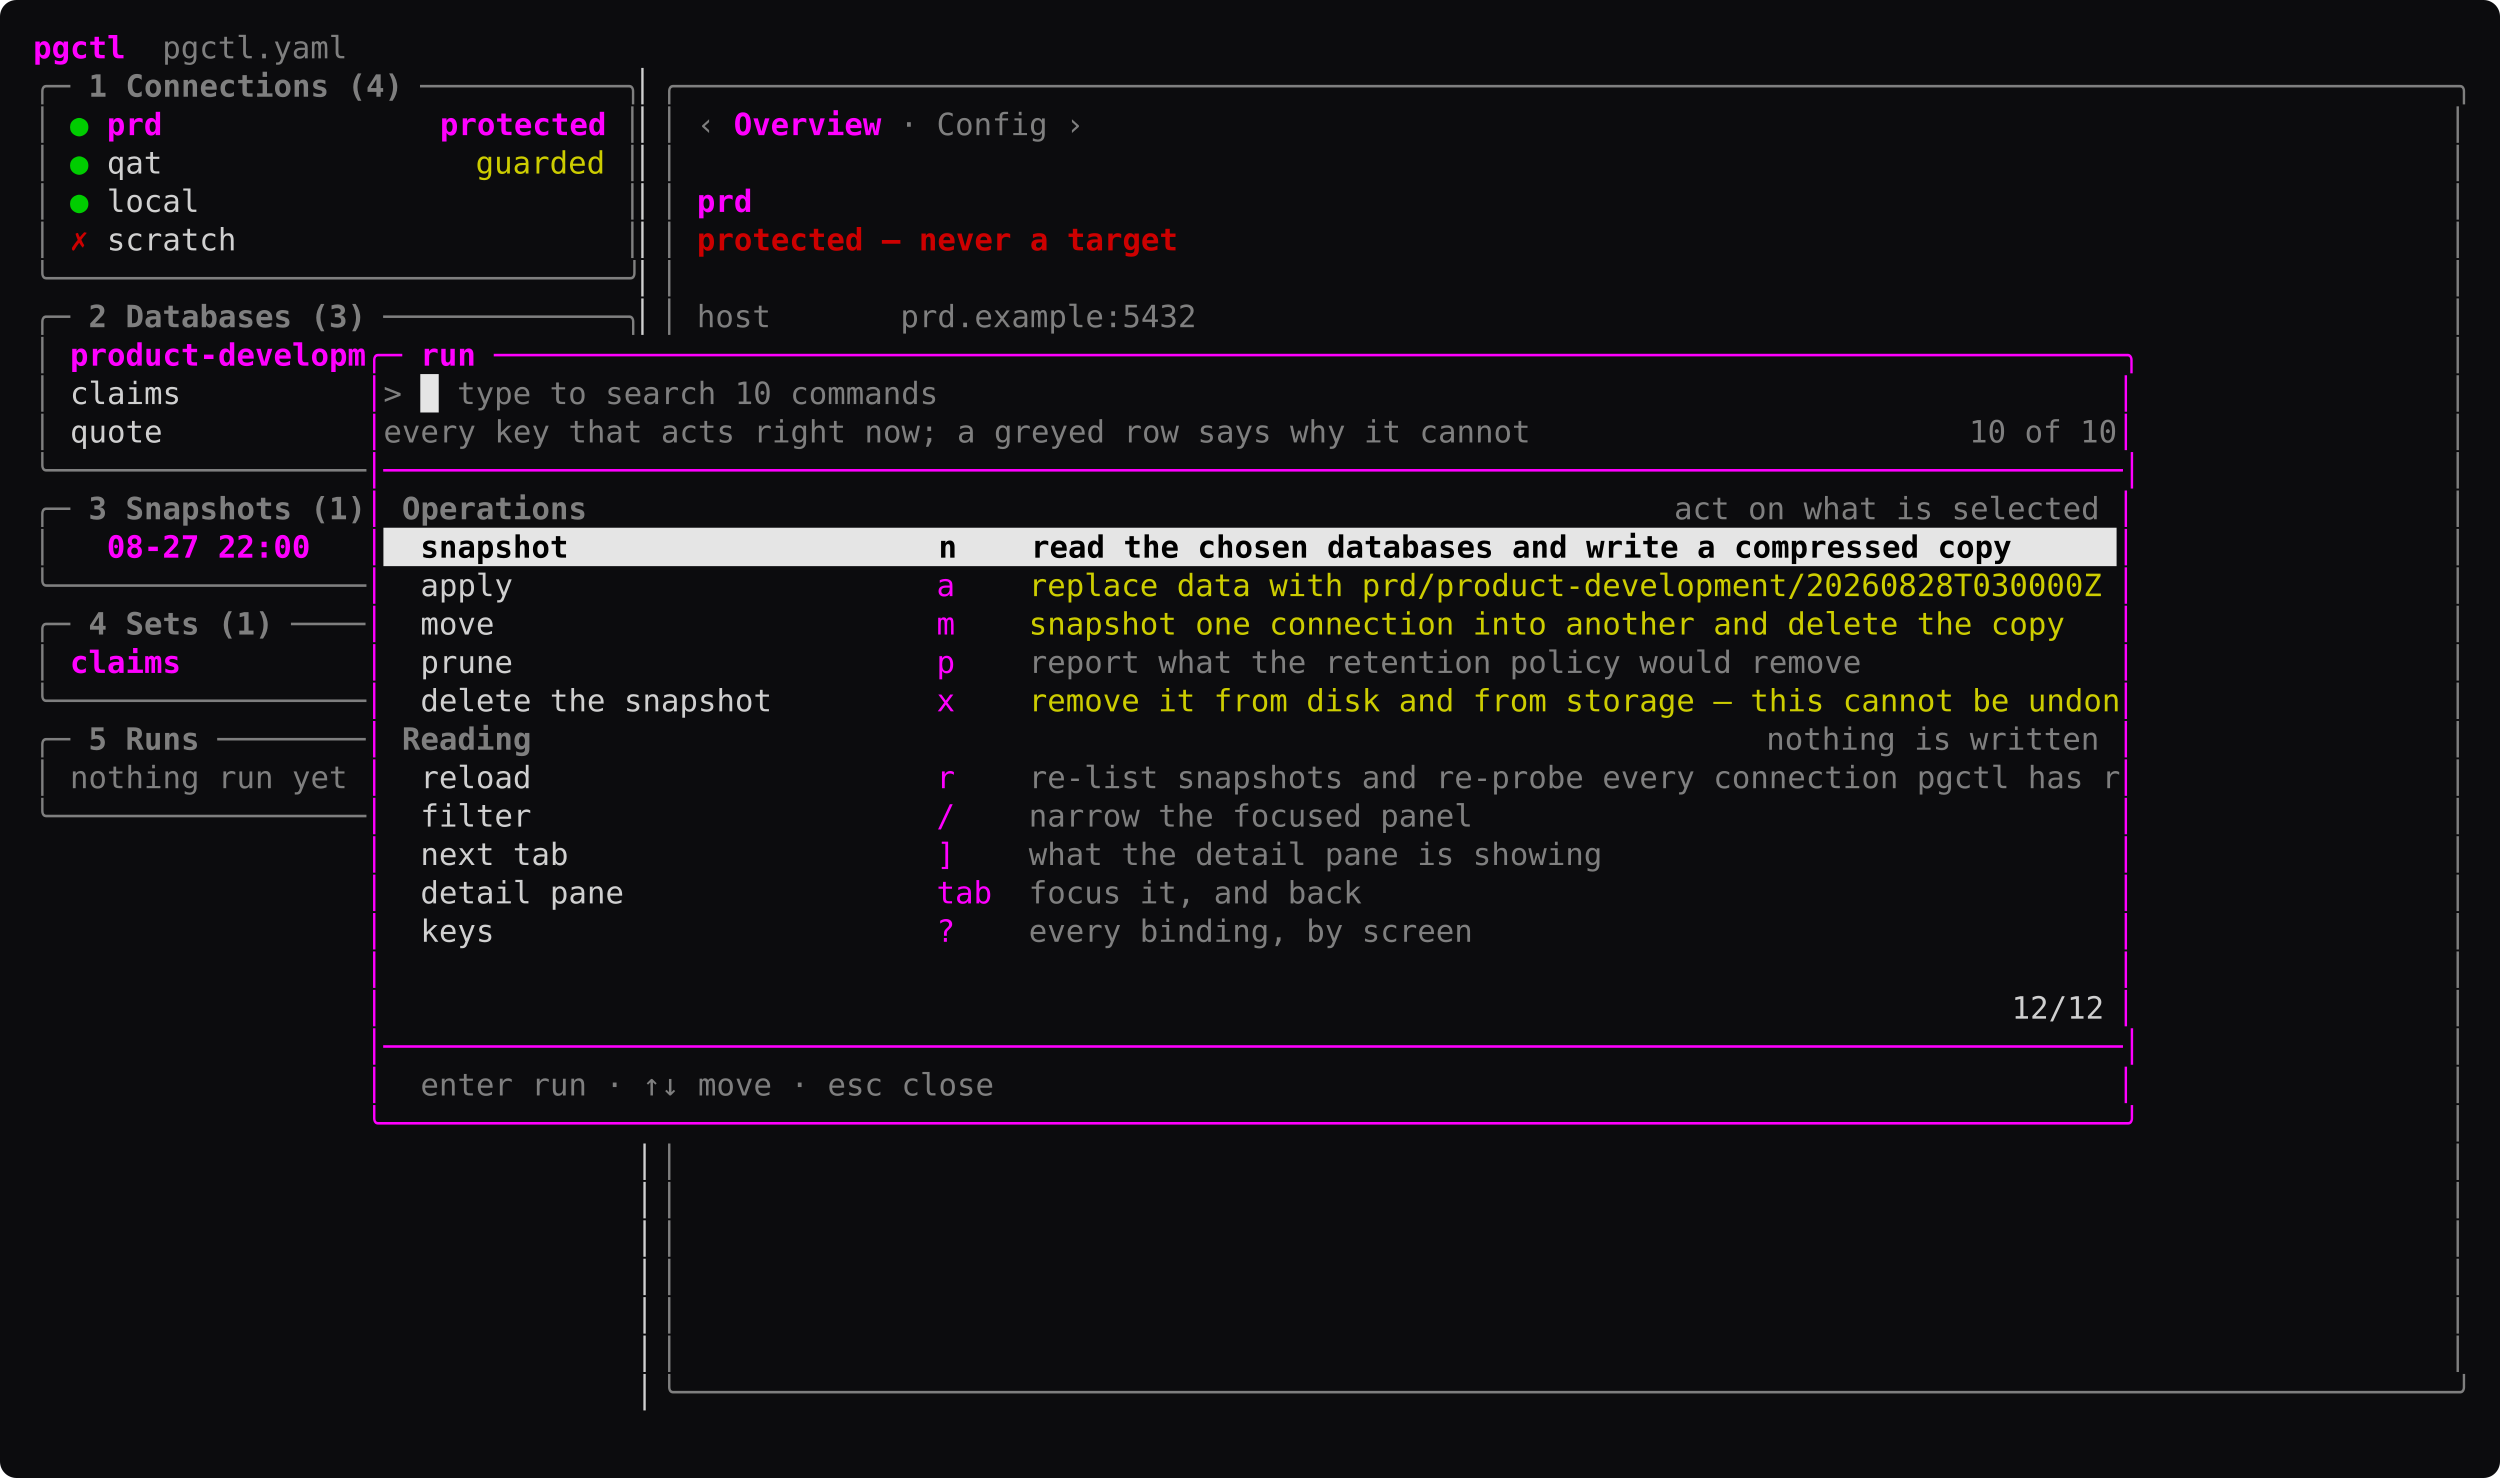
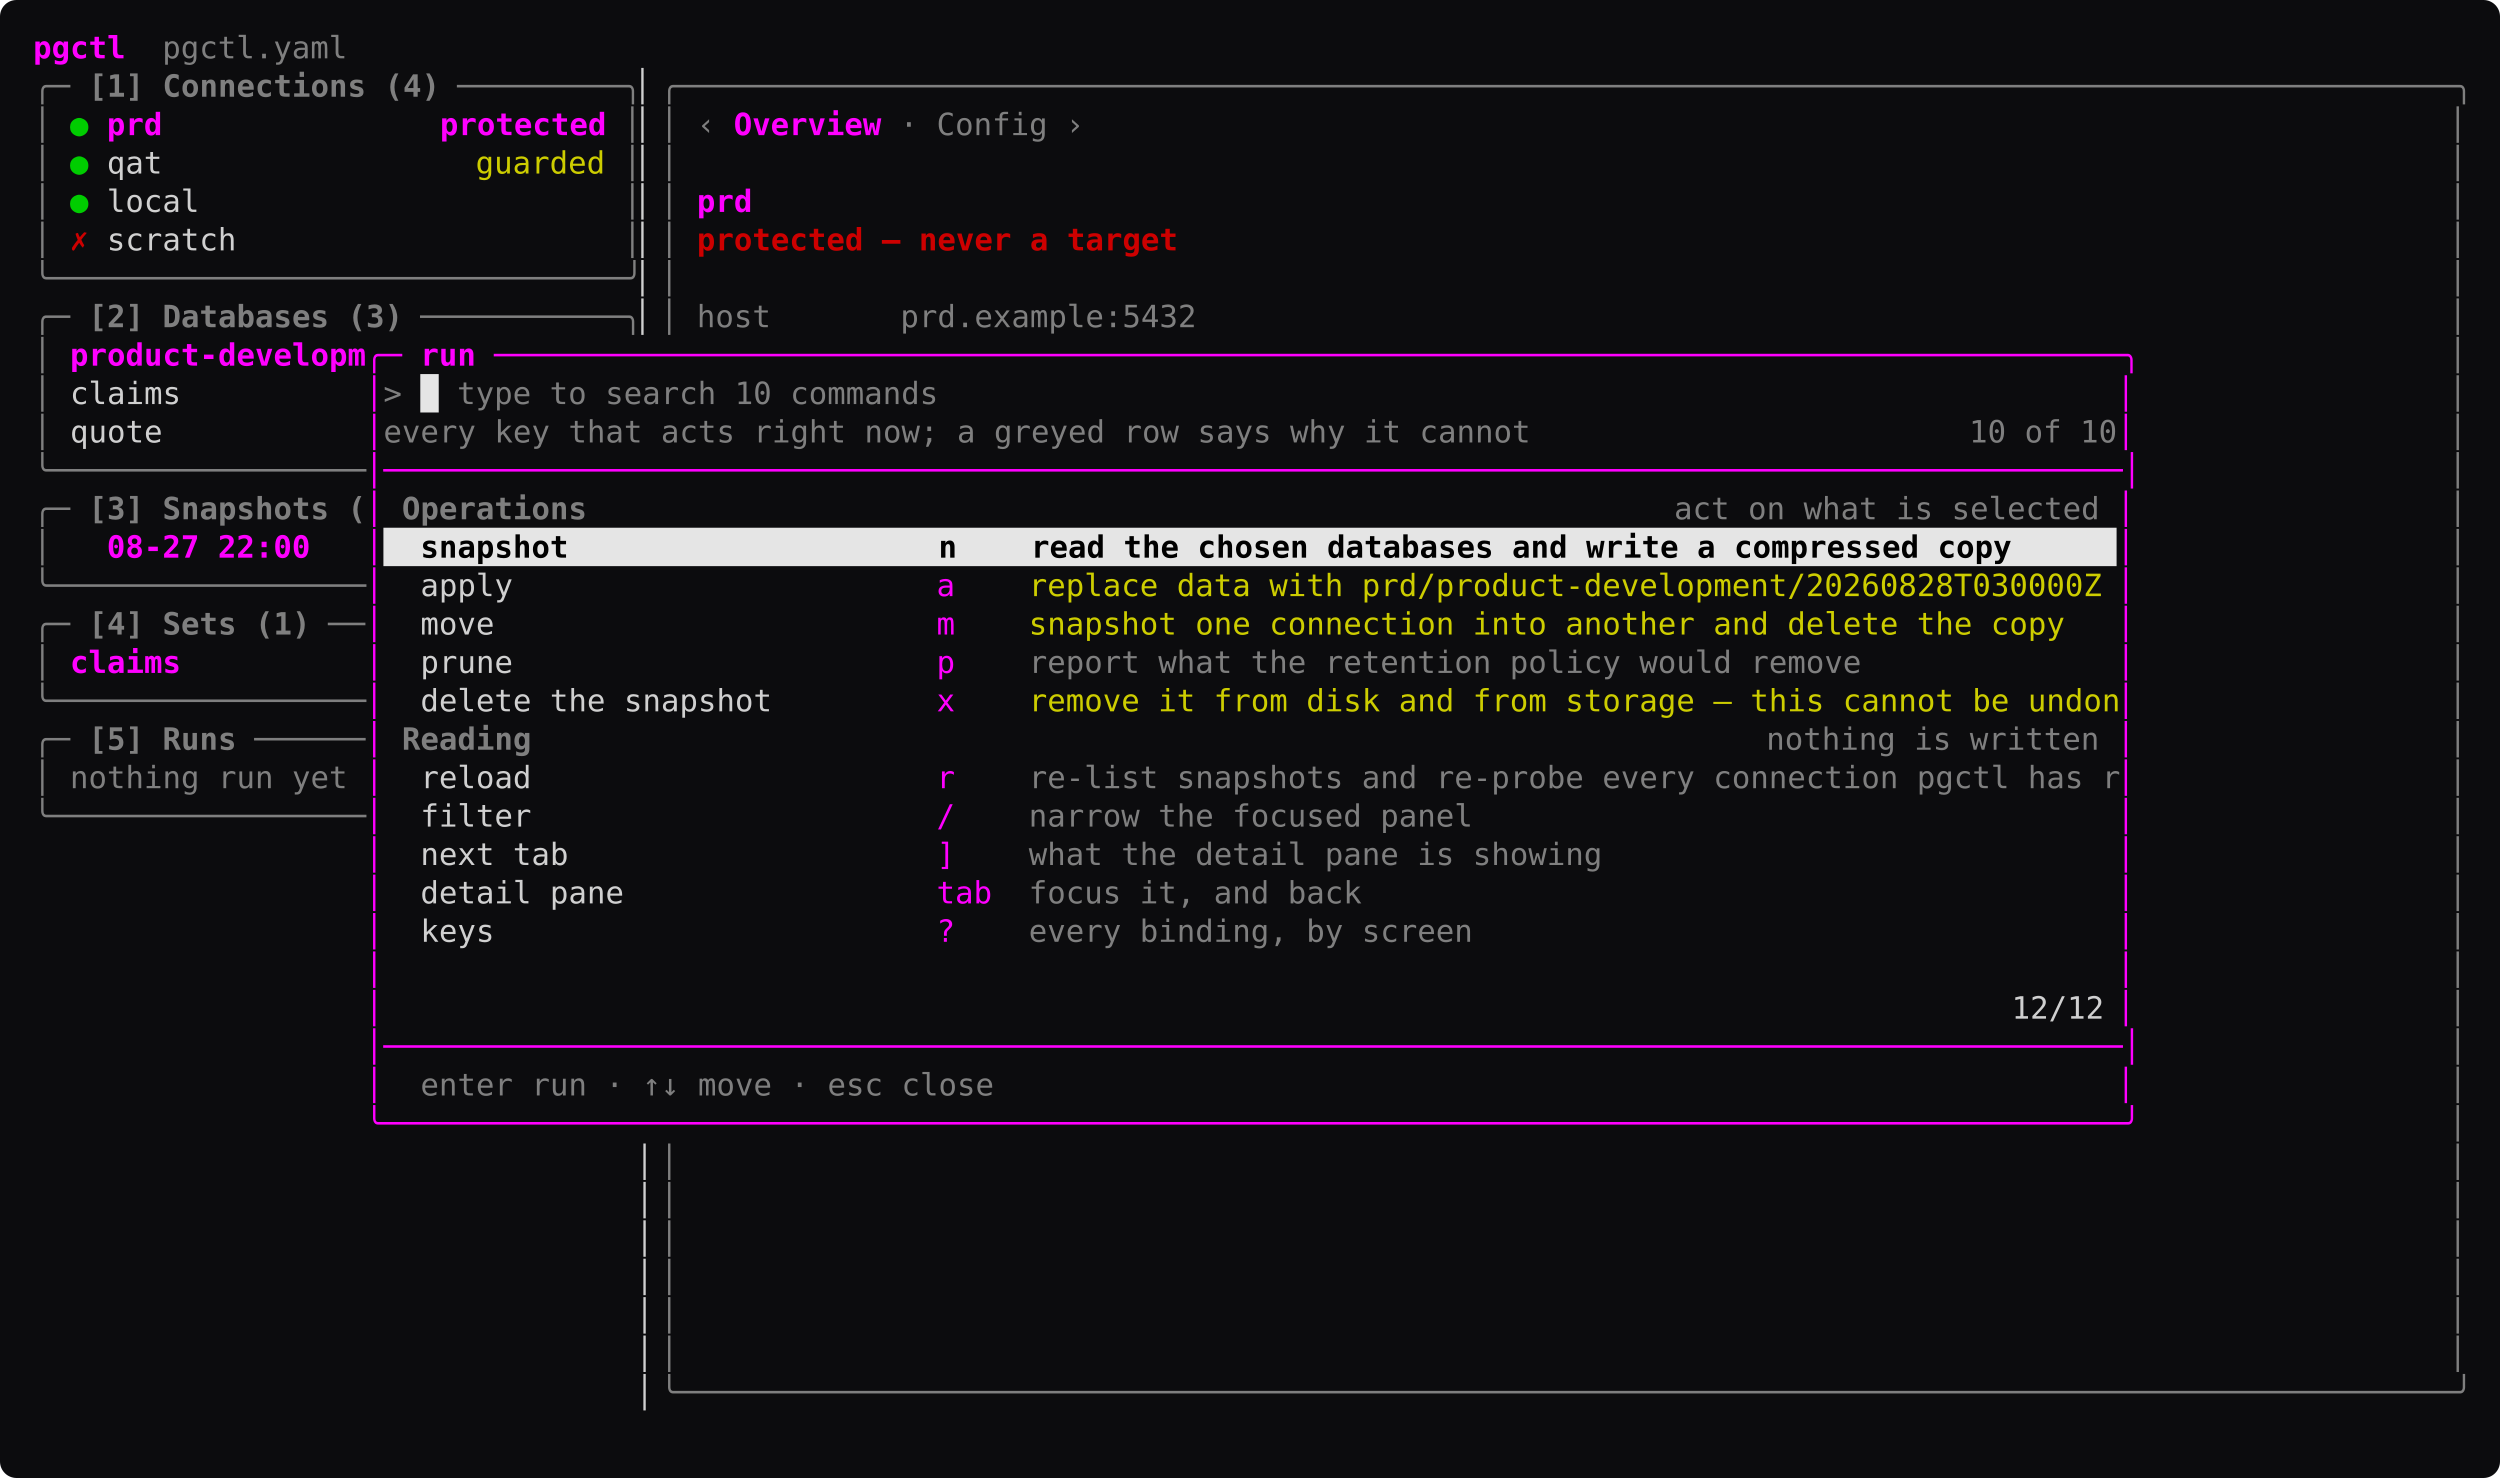
<svg xmlns="http://www.w3.org/2000/svg" width="1057.6" height="625.25" viewBox="0 0 1057.6 625.25" font-family="ui-monospace, 'SF Mono', SFMono-Regular, Menlo, Consolas, 'DejaVu Sans Mono', monospace" font-size="13" role="img">
  <rect width="1057.6" height="625.25" rx="7" fill="#0c0c0e" />
  <rect x="177.8" y="158.25" width="7.8" height="16.25" fill="#e5e5e5" />
  <rect x="162.2" y="223.25" width="733.2" height="16.25" fill="#e5e5e5" />
  <text x="14" y="24.68" textLength="39" lengthAdjust="spacing" fill="#ff00ff" font-weight="600" xml:space="preserve">pgctl</text>
  <text x="53" y="24.68" textLength="93.6" lengthAdjust="spacing" fill="#7f7f7f" xml:space="preserve">  pgctl.yaml</text>
  <text x="14" y="40.92" textLength="15.6" lengthAdjust="spacing" fill="#7f7f7f" xml:space="preserve">╭─</text>
-   <text x="29.6" y="40.92" textLength="140.4" lengthAdjust="spacing" fill="#7f7f7f" font-weight="600" xml:space="preserve"> 1 Connections (4)</text>
-   <text x="177.8" y="40.92" textLength="93.6" lengthAdjust="spacing" fill="#7f7f7f" xml:space="preserve">───────────╮</text>
+   <text x="29.6" y="40.92" textLength="156" lengthAdjust="spacing" fill="#7f7f7f" font-weight="600" xml:space="preserve"> [1] Connections (4)</text>
+   <text x="193.4" y="40.92" textLength="78" lengthAdjust="spacing" fill="#7f7f7f" xml:space="preserve">─────────╮</text>
  <text x="271.4" y="40.92" textLength="7.8" lengthAdjust="spacing" fill="#d0d0d0" xml:space="preserve">▏</text>
  <text x="279.2" y="40.92" textLength="764.4" lengthAdjust="spacing" fill="#7f7f7f" xml:space="preserve">╭────────────────────────────────────────────────────────────────────────────────────────────────╮</text>
  <text x="14" y="57.17" textLength="7.8" lengthAdjust="spacing" fill="#7f7f7f" xml:space="preserve">│</text>
  <text x="29.6" y="57.17" textLength="7.8" lengthAdjust="spacing" fill="#00cd00" xml:space="preserve">●</text>
  <text x="45.2" y="57.17" textLength="210.6" lengthAdjust="spacing" fill="#ff00ff" font-weight="600" xml:space="preserve">prd               protected</text>
  <text x="263.6" y="57.17" textLength="7.8" lengthAdjust="spacing" fill="#7f7f7f" xml:space="preserve">│</text>
  <text x="271.4" y="57.17" textLength="7.8" lengthAdjust="spacing" fill="#d0d0d0" xml:space="preserve">▏</text>
  <text x="279.2" y="57.17" textLength="7.8" lengthAdjust="spacing" fill="#7f7f7f" xml:space="preserve">│</text>
  <text x="294.8" y="57.17" textLength="7.8" lengthAdjust="spacing" fill="#7f7f7f" xml:space="preserve">‹</text>
  <text x="310.4" y="57.17" textLength="7.8" lengthAdjust="spacing" fill="#ff00ff" font-weight="600" xml:space="preserve">O</text>
  <text x="318.2" y="57.17" textLength="7.8" lengthAdjust="spacing" fill="#ff00ff" font-weight="600" xml:space="preserve">v</text>
  <text x="326" y="57.17" textLength="7.8" lengthAdjust="spacing" fill="#ff00ff" font-weight="600" xml:space="preserve">e</text>
  <text x="333.8" y="57.17" textLength="7.8" lengthAdjust="spacing" fill="#ff00ff" font-weight="600" xml:space="preserve">r</text>
  <text x="341.6" y="57.17" textLength="7.8" lengthAdjust="spacing" fill="#ff00ff" font-weight="600" xml:space="preserve">v</text>
  <text x="349.4" y="57.17" textLength="7.8" lengthAdjust="spacing" fill="#ff00ff" font-weight="600" xml:space="preserve">i</text>
  <text x="357.2" y="57.17" textLength="7.8" lengthAdjust="spacing" fill="#ff00ff" font-weight="600" xml:space="preserve">e</text>
  <text x="365" y="57.17" textLength="7.8" lengthAdjust="spacing" fill="#ff00ff" font-weight="600" xml:space="preserve">w</text>
  <text x="380.6" y="57.17" textLength="7.8" lengthAdjust="spacing" fill="#7f7f7f" xml:space="preserve">·</text>
  <text x="388.4" y="57.17" textLength="54.6" lengthAdjust="spacing" fill="#7f7f7f" xml:space="preserve"> Config</text>
  <text x="450.8" y="57.17" textLength="7.8" lengthAdjust="spacing" fill="#7f7f7f" xml:space="preserve">›</text>
  <text x="1035.8" y="57.17" textLength="7.8" lengthAdjust="spacing" fill="#7f7f7f" xml:space="preserve">│</text>
  <text x="14" y="73.42" textLength="7.8" lengthAdjust="spacing" fill="#7f7f7f" xml:space="preserve">│</text>
  <text x="29.6" y="73.42" textLength="7.8" lengthAdjust="spacing" fill="#00cd00" xml:space="preserve">●</text>
  <text x="45.2" y="73.42" textLength="23.4" lengthAdjust="spacing" fill="#d0d0d0" xml:space="preserve">qat</text>
  <text x="201.2" y="73.42" textLength="54.6" lengthAdjust="spacing" fill="#cdcd00" xml:space="preserve">guarded</text>
  <text x="263.6" y="73.42" textLength="7.8" lengthAdjust="spacing" fill="#7f7f7f" xml:space="preserve">│</text>
  <text x="271.4" y="73.42" textLength="7.8" lengthAdjust="spacing" fill="#d0d0d0" xml:space="preserve">▏</text>
  <text x="279.2" y="73.42" textLength="7.8" lengthAdjust="spacing" fill="#7f7f7f" xml:space="preserve">│</text>
  <text x="1035.8" y="73.42" textLength="7.8" lengthAdjust="spacing" fill="#7f7f7f" xml:space="preserve">│</text>
  <text x="14" y="89.67" textLength="7.8" lengthAdjust="spacing" fill="#7f7f7f" xml:space="preserve">│</text>
  <text x="29.6" y="89.67" textLength="7.8" lengthAdjust="spacing" fill="#00cd00" xml:space="preserve">●</text>
  <text x="45.2" y="89.67" textLength="39" lengthAdjust="spacing" fill="#d0d0d0" xml:space="preserve">local</text>
  <text x="263.6" y="89.67" textLength="7.8" lengthAdjust="spacing" fill="#7f7f7f" xml:space="preserve">│</text>
  <text x="271.4" y="89.67" textLength="7.8" lengthAdjust="spacing" fill="#d0d0d0" xml:space="preserve">▏</text>
  <text x="279.2" y="89.67" textLength="7.8" lengthAdjust="spacing" fill="#7f7f7f" xml:space="preserve">│</text>
  <text x="294.8" y="89.67" textLength="23.4" lengthAdjust="spacing" fill="#ff00ff" font-weight="600" xml:space="preserve">prd</text>
  <text x="1035.8" y="89.67" textLength="7.8" lengthAdjust="spacing" fill="#7f7f7f" xml:space="preserve">│</text>
  <text x="14" y="105.92" textLength="7.8" lengthAdjust="spacing" fill="#7f7f7f" xml:space="preserve">│</text>
  <text x="29.6" y="105.92" textLength="7.8" lengthAdjust="spacing" fill="#cd0000" font-weight="600" xml:space="preserve">✗</text>
  <text x="45.2" y="105.92" textLength="54.6" lengthAdjust="spacing" fill="#d0d0d0" xml:space="preserve">scratch</text>
  <text x="263.6" y="105.92" textLength="7.8" lengthAdjust="spacing" fill="#7f7f7f" xml:space="preserve">│</text>
  <text x="271.4" y="105.92" textLength="7.8" lengthAdjust="spacing" fill="#d0d0d0" xml:space="preserve">▏</text>
  <text x="279.2" y="105.92" textLength="7.8" lengthAdjust="spacing" fill="#7f7f7f" xml:space="preserve">│</text>
  <text x="294.8" y="105.92" textLength="202.8" lengthAdjust="spacing" fill="#cd0000" font-weight="600" xml:space="preserve">protected — never a target</text>
  <text x="1035.8" y="105.92" textLength="7.8" lengthAdjust="spacing" fill="#7f7f7f" xml:space="preserve">│</text>
  <text x="14" y="122.17" textLength="257.4" lengthAdjust="spacing" fill="#7f7f7f" xml:space="preserve">╰───────────────────────────────╯</text>
  <text x="271.4" y="122.17" textLength="7.8" lengthAdjust="spacing" fill="#d0d0d0" xml:space="preserve">▏</text>
  <text x="279.2" y="122.17" textLength="7.8" lengthAdjust="spacing" fill="#7f7f7f" xml:space="preserve">│</text>
  <text x="1035.8" y="122.17" textLength="7.8" lengthAdjust="spacing" fill="#7f7f7f" xml:space="preserve">│</text>
  <text x="14" y="138.43" textLength="15.6" lengthAdjust="spacing" fill="#7f7f7f" xml:space="preserve">╭─</text>
-   <text x="29.6" y="138.43" textLength="124.8" lengthAdjust="spacing" fill="#7f7f7f" font-weight="600" xml:space="preserve"> 2 Databases (3)</text>
-   <text x="162.2" y="138.43" textLength="109.2" lengthAdjust="spacing" fill="#7f7f7f" xml:space="preserve">─────────────╮</text>
+   <text x="29.6" y="138.43" textLength="140.4" lengthAdjust="spacing" fill="#7f7f7f" font-weight="600" xml:space="preserve"> [2] Databases (3)</text>
+   <text x="177.8" y="138.43" textLength="93.6" lengthAdjust="spacing" fill="#7f7f7f" xml:space="preserve">───────────╮</text>
  <text x="271.4" y="138.43" textLength="7.8" lengthAdjust="spacing" fill="#d0d0d0" xml:space="preserve">▏</text>
  <text x="279.2" y="138.43" textLength="7.8" lengthAdjust="spacing" fill="#7f7f7f" xml:space="preserve">│</text>
  <text x="294.8" y="138.43" textLength="210.6" lengthAdjust="spacing" fill="#7f7f7f" xml:space="preserve">host       prd.example:5432</text>
  <text x="1035.8" y="138.43" textLength="7.8" lengthAdjust="spacing" fill="#7f7f7f" xml:space="preserve">│</text>
  <text x="14" y="154.68" textLength="7.8" lengthAdjust="spacing" fill="#7f7f7f" xml:space="preserve">│</text>
  <text x="29.6" y="154.68" textLength="124.8" lengthAdjust="spacing" fill="#ff00ff" font-weight="600" xml:space="preserve">product-developm</text>
  <text x="154.4" y="154.68" textLength="15.6" lengthAdjust="spacing" fill="#ff00ff" xml:space="preserve">╭─</text>
  <text x="170" y="154.68" textLength="31.2" lengthAdjust="spacing" fill="#ff00ff" font-weight="600" xml:space="preserve"> run</text>
  <text x="209" y="154.68" textLength="694.2" lengthAdjust="spacing" fill="#ff00ff" xml:space="preserve">────────────────────────────────────────────────────────────────────────────────────────╮</text>
  <text x="1035.8" y="154.68" textLength="7.8" lengthAdjust="spacing" fill="#7f7f7f" xml:space="preserve">│</text>
  <text x="14" y="170.93" textLength="7.8" lengthAdjust="spacing" fill="#7f7f7f" xml:space="preserve">│</text>
  <text x="21.8" y="170.93" textLength="54.6" lengthAdjust="spacing" fill="#d0d0d0" xml:space="preserve"> claims</text>
  <text x="154.4" y="170.93" textLength="7.8" lengthAdjust="spacing" fill="#ff00ff" xml:space="preserve">│</text>
  <text x="162.2" y="170.93" textLength="7.8" lengthAdjust="spacing" fill="#7f7f7f" xml:space="preserve">&gt;</text>
  <text x="193.4" y="170.93" textLength="202.8" lengthAdjust="spacing" fill="#7f7f7f" xml:space="preserve">type to search 10 commands</text>
  <text x="895.4" y="170.93" textLength="7.8" lengthAdjust="spacing" fill="#ff00ff" xml:space="preserve">│</text>
  <text x="1035.8" y="170.93" textLength="7.8" lengthAdjust="spacing" fill="#7f7f7f" xml:space="preserve">│</text>
  <text x="14" y="187.18" textLength="7.8" lengthAdjust="spacing" fill="#7f7f7f" xml:space="preserve">│</text>
  <text x="21.8" y="187.18" textLength="46.8" lengthAdjust="spacing" fill="#d0d0d0" xml:space="preserve"> quote</text>
  <text x="154.4" y="187.18" textLength="7.8" lengthAdjust="spacing" fill="#ff00ff" xml:space="preserve">│</text>
  <text x="162.2" y="187.18" textLength="483.6" lengthAdjust="spacing" fill="#7f7f7f" xml:space="preserve">every key that acts right now; a greyed row says why it cannot</text>
  <text x="833" y="187.18" textLength="62.4" lengthAdjust="spacing" fill="#7f7f7f" xml:space="preserve">10 of 10</text>
  <text x="895.4" y="187.18" textLength="7.8" lengthAdjust="spacing" fill="#ff00ff" xml:space="preserve">│</text>
  <text x="1035.8" y="187.18" textLength="7.8" lengthAdjust="spacing" fill="#7f7f7f" xml:space="preserve">│</text>
  <text x="14" y="203.43" textLength="140.4" lengthAdjust="spacing" fill="#7f7f7f" xml:space="preserve">╰─────────────────</text>
  <text x="154.4" y="203.43" textLength="748.8" lengthAdjust="spacing" fill="#ff00ff" xml:space="preserve">│──────────────────────────────────────────────────────────────────────────────────────────────│</text>
  <text x="1035.8" y="203.43" textLength="7.8" lengthAdjust="spacing" fill="#7f7f7f" xml:space="preserve">│</text>
  <text x="14" y="219.68" textLength="15.6" lengthAdjust="spacing" fill="#7f7f7f" xml:space="preserve">╭─</text>
-   <text x="29.6" y="219.68" textLength="124.8" lengthAdjust="spacing" fill="#7f7f7f" font-weight="600" xml:space="preserve"> 3 Snapshots (1)</text>
+   <text x="29.6" y="219.68" textLength="124.8" lengthAdjust="spacing" fill="#7f7f7f" font-weight="600" xml:space="preserve"> [3] Snapshots (</text>
  <text x="154.4" y="219.68" textLength="7.8" lengthAdjust="spacing" fill="#ff00ff" xml:space="preserve">│</text>
  <text x="162.2" y="219.68" textLength="85.8" lengthAdjust="spacing" fill="#7f7f7f" font-weight="600" xml:space="preserve"> Operations</text>
  <text x="708.2" y="219.68" textLength="179.4" lengthAdjust="spacing" fill="#7f7f7f" xml:space="preserve">act on what is selected</text>
  <text x="895.4" y="219.68" textLength="7.8" lengthAdjust="spacing" fill="#ff00ff" xml:space="preserve">│</text>
  <text x="1035.8" y="219.68" textLength="7.8" lengthAdjust="spacing" fill="#7f7f7f" xml:space="preserve">│</text>
  <text x="14" y="235.93" textLength="7.8" lengthAdjust="spacing" fill="#7f7f7f" xml:space="preserve">│</text>
  <text x="45.2" y="235.93" textLength="85.8" lengthAdjust="spacing" fill="#ff00ff" font-weight="600" xml:space="preserve">08-27 22:00</text>
  <text x="154.4" y="235.93" textLength="7.8" lengthAdjust="spacing" fill="#ff00ff" xml:space="preserve">│</text>
  <text x="162.2" y="235.93" textLength="686.4" lengthAdjust="spacing" fill="#000000" font-weight="600" xml:space="preserve">  snapshot                    n    read the chosen databases and write a compressed copy</text>
  <text x="895.4" y="235.93" textLength="7.8" lengthAdjust="spacing" fill="#ff00ff" xml:space="preserve">│</text>
  <text x="1035.8" y="235.93" textLength="7.8" lengthAdjust="spacing" fill="#7f7f7f" xml:space="preserve">│</text>
  <text x="14" y="252.18" textLength="140.4" lengthAdjust="spacing" fill="#7f7f7f" xml:space="preserve">╰─────────────────</text>
  <text x="154.4" y="252.18" textLength="7.8" lengthAdjust="spacing" fill="#ff00ff" xml:space="preserve">│</text>
  <text x="162.2" y="252.18" textLength="54.6" lengthAdjust="spacing" fill="#d0d0d0" xml:space="preserve">  apply</text>
  <text x="396.2" y="252.18" textLength="7.8" lengthAdjust="spacing" fill="#ff00ff" xml:space="preserve">a</text>
  <text x="435.2" y="252.18" textLength="452.4" lengthAdjust="spacing" fill="#cdcd00" xml:space="preserve">replace data with prd/product-development/20260828T030000Z</text>
  <text x="895.4" y="252.18" textLength="7.8" lengthAdjust="spacing" fill="#ff00ff" xml:space="preserve">│</text>
  <text x="1035.8" y="252.18" textLength="7.8" lengthAdjust="spacing" fill="#7f7f7f" xml:space="preserve">│</text>
  <text x="14" y="268.43" textLength="15.6" lengthAdjust="spacing" fill="#7f7f7f" xml:space="preserve">╭─</text>
-   <text x="29.6" y="268.43" textLength="85.8" lengthAdjust="spacing" fill="#7f7f7f" font-weight="600" xml:space="preserve"> 4 Sets (1)</text>
-   <text x="123.2" y="268.43" textLength="31.2" lengthAdjust="spacing" fill="#7f7f7f" xml:space="preserve">────</text>
+   <text x="29.6" y="268.43" textLength="101.4" lengthAdjust="spacing" fill="#7f7f7f" font-weight="600" xml:space="preserve"> [4] Sets (1)</text>
+   <text x="138.8" y="268.43" textLength="15.6" lengthAdjust="spacing" fill="#7f7f7f" xml:space="preserve">──</text>
  <text x="154.4" y="268.43" textLength="7.8" lengthAdjust="spacing" fill="#ff00ff" xml:space="preserve">│</text>
  <text x="162.2" y="268.43" textLength="46.8" lengthAdjust="spacing" fill="#d0d0d0" xml:space="preserve">  move</text>
  <text x="396.2" y="268.43" textLength="7.8" lengthAdjust="spacing" fill="#ff00ff" xml:space="preserve">m</text>
  <text x="435.2" y="268.43" textLength="436.8" lengthAdjust="spacing" fill="#cdcd00" xml:space="preserve">snapshot one connection into another and delete the copy</text>
  <text x="895.4" y="268.43" textLength="7.8" lengthAdjust="spacing" fill="#ff00ff" xml:space="preserve">│</text>
  <text x="1035.8" y="268.43" textLength="7.8" lengthAdjust="spacing" fill="#7f7f7f" xml:space="preserve">│</text>
  <text x="14" y="284.68" textLength="7.8" lengthAdjust="spacing" fill="#7f7f7f" xml:space="preserve">│</text>
  <text x="29.6" y="284.68" textLength="46.8" lengthAdjust="spacing" fill="#ff00ff" font-weight="600" xml:space="preserve">claims</text>
  <text x="154.4" y="284.68" textLength="7.8" lengthAdjust="spacing" fill="#ff00ff" xml:space="preserve">│</text>
  <text x="162.2" y="284.68" textLength="54.6" lengthAdjust="spacing" fill="#d0d0d0" xml:space="preserve">  prune</text>
  <text x="396.2" y="284.68" textLength="7.8" lengthAdjust="spacing" fill="#ff00ff" xml:space="preserve">p</text>
  <text x="435.2" y="284.68" textLength="351" lengthAdjust="spacing" fill="#7f7f7f" xml:space="preserve">report what the retention policy would remove</text>
  <text x="895.4" y="284.68" textLength="7.8" lengthAdjust="spacing" fill="#ff00ff" xml:space="preserve">│</text>
  <text x="1035.8" y="284.68" textLength="7.8" lengthAdjust="spacing" fill="#7f7f7f" xml:space="preserve">│</text>
  <text x="14" y="300.93" textLength="140.4" lengthAdjust="spacing" fill="#7f7f7f" xml:space="preserve">╰─────────────────</text>
  <text x="154.4" y="300.93" textLength="7.8" lengthAdjust="spacing" fill="#ff00ff" xml:space="preserve">│</text>
  <text x="162.2" y="300.93" textLength="163.8" lengthAdjust="spacing" fill="#d0d0d0" xml:space="preserve">  delete the snapshot</text>
  <text x="396.2" y="300.93" textLength="7.8" lengthAdjust="spacing" fill="#ff00ff" xml:space="preserve">x</text>
  <text x="435.2" y="300.93" textLength="460.2" lengthAdjust="spacing" fill="#cdcd00" xml:space="preserve">remove it from disk and from storage — this cannot be undon</text>
  <text x="895.4" y="300.93" textLength="7.8" lengthAdjust="spacing" fill="#ff00ff" xml:space="preserve">│</text>
  <text x="1035.8" y="300.93" textLength="7.8" lengthAdjust="spacing" fill="#7f7f7f" xml:space="preserve">│</text>
  <text x="14" y="317.18" textLength="15.6" lengthAdjust="spacing" fill="#7f7f7f" xml:space="preserve">╭─</text>
-   <text x="29.6" y="317.18" textLength="54.6" lengthAdjust="spacing" fill="#7f7f7f" font-weight="600" xml:space="preserve"> 5 Runs</text>
-   <text x="92" y="317.18" textLength="62.4" lengthAdjust="spacing" fill="#7f7f7f" xml:space="preserve">────────</text>
+   <text x="29.6" y="317.18" textLength="70.2" lengthAdjust="spacing" fill="#7f7f7f" font-weight="600" xml:space="preserve"> [5] Runs</text>
+   <text x="107.6" y="317.18" textLength="46.8" lengthAdjust="spacing" fill="#7f7f7f" xml:space="preserve">──────</text>
  <text x="154.4" y="317.18" textLength="7.8" lengthAdjust="spacing" fill="#ff00ff" xml:space="preserve">│</text>
  <text x="162.2" y="317.18" textLength="62.4" lengthAdjust="spacing" fill="#7f7f7f" font-weight="600" xml:space="preserve"> Reading</text>
  <text x="747.2" y="317.18" textLength="140.4" lengthAdjust="spacing" fill="#7f7f7f" xml:space="preserve">nothing is written</text>
  <text x="895.4" y="317.18" textLength="7.8" lengthAdjust="spacing" fill="#ff00ff" xml:space="preserve">│</text>
  <text x="1035.8" y="317.18" textLength="7.8" lengthAdjust="spacing" fill="#7f7f7f" xml:space="preserve">│</text>
  <text x="14" y="333.43" textLength="7.8" lengthAdjust="spacing" fill="#7f7f7f" xml:space="preserve">│</text>
  <text x="29.6" y="333.43" textLength="117" lengthAdjust="spacing" fill="#7f7f7f" xml:space="preserve">nothing run yet</text>
  <text x="154.4" y="333.43" textLength="7.8" lengthAdjust="spacing" fill="#ff00ff" xml:space="preserve">│</text>
  <text x="162.2" y="333.43" textLength="62.4" lengthAdjust="spacing" fill="#d0d0d0" xml:space="preserve">  reload</text>
  <text x="396.2" y="333.43" textLength="7.8" lengthAdjust="spacing" fill="#ff00ff" xml:space="preserve">r</text>
  <text x="435.2" y="333.43" textLength="460.2" lengthAdjust="spacing" fill="#7f7f7f" xml:space="preserve">re-list snapshots and re-probe every connection pgctl has r</text>
  <text x="895.4" y="333.43" textLength="7.8" lengthAdjust="spacing" fill="#ff00ff" xml:space="preserve">│</text>
  <text x="1035.8" y="333.43" textLength="7.8" lengthAdjust="spacing" fill="#7f7f7f" xml:space="preserve">│</text>
  <text x="14" y="349.68" textLength="140.4" lengthAdjust="spacing" fill="#7f7f7f" xml:space="preserve">╰─────────────────</text>
  <text x="154.4" y="349.68" textLength="7.8" lengthAdjust="spacing" fill="#ff00ff" xml:space="preserve">│</text>
  <text x="162.2" y="349.68" textLength="62.4" lengthAdjust="spacing" fill="#d0d0d0" xml:space="preserve">  filter</text>
  <text x="396.2" y="349.68" textLength="7.8" lengthAdjust="spacing" fill="#ff00ff" xml:space="preserve">/</text>
  <text x="435.2" y="349.68" textLength="187.2" lengthAdjust="spacing" fill="#7f7f7f" xml:space="preserve">narrow the focused panel</text>
  <text x="895.4" y="349.68" textLength="7.8" lengthAdjust="spacing" fill="#ff00ff" xml:space="preserve">│</text>
  <text x="1035.8" y="349.68" textLength="7.8" lengthAdjust="spacing" fill="#7f7f7f" xml:space="preserve">│</text>
  <text x="154.4" y="365.93" textLength="7.8" lengthAdjust="spacing" fill="#ff00ff" xml:space="preserve">│</text>
  <text x="162.2" y="365.93" textLength="78" lengthAdjust="spacing" fill="#d0d0d0" xml:space="preserve">  next tab</text>
  <text x="396.2" y="365.93" textLength="7.8" lengthAdjust="spacing" fill="#ff00ff" xml:space="preserve">]</text>
  <text x="435.2" y="365.93" textLength="241.8" lengthAdjust="spacing" fill="#7f7f7f" xml:space="preserve">what the detail pane is showing</text>
  <text x="895.4" y="365.93" textLength="7.8" lengthAdjust="spacing" fill="#ff00ff" xml:space="preserve">│</text>
  <text x="1035.8" y="365.93" textLength="7.8" lengthAdjust="spacing" fill="#7f7f7f" xml:space="preserve">│</text>
  <text x="154.4" y="382.18" textLength="7.8" lengthAdjust="spacing" fill="#ff00ff" xml:space="preserve">│</text>
  <text x="162.2" y="382.18" textLength="101.4" lengthAdjust="spacing" fill="#d0d0d0" xml:space="preserve">  detail pane</text>
  <text x="396.2" y="382.18" textLength="23.4" lengthAdjust="spacing" fill="#ff00ff" xml:space="preserve">tab</text>
  <text x="435.2" y="382.18" textLength="140.4" lengthAdjust="spacing" fill="#7f7f7f" xml:space="preserve">focus it, and back</text>
  <text x="895.4" y="382.18" textLength="7.8" lengthAdjust="spacing" fill="#ff00ff" xml:space="preserve">│</text>
  <text x="1035.8" y="382.18" textLength="7.8" lengthAdjust="spacing" fill="#7f7f7f" xml:space="preserve">│</text>
  <text x="154.4" y="398.43" textLength="7.8" lengthAdjust="spacing" fill="#ff00ff" xml:space="preserve">│</text>
  <text x="162.2" y="398.43" textLength="46.8" lengthAdjust="spacing" fill="#d0d0d0" xml:space="preserve">  keys</text>
  <text x="396.2" y="398.43" textLength="7.8" lengthAdjust="spacing" fill="#ff00ff" xml:space="preserve">?</text>
  <text x="435.2" y="398.43" textLength="187.2" lengthAdjust="spacing" fill="#7f7f7f" xml:space="preserve">every binding, by screen</text>
  <text x="895.4" y="398.43" textLength="7.8" lengthAdjust="spacing" fill="#ff00ff" xml:space="preserve">│</text>
  <text x="1035.8" y="398.43" textLength="7.8" lengthAdjust="spacing" fill="#7f7f7f" xml:space="preserve">│</text>
  <text x="154.4" y="414.68" textLength="7.8" lengthAdjust="spacing" fill="#ff00ff" xml:space="preserve">│</text>
  <text x="895.4" y="414.68" textLength="7.8" lengthAdjust="spacing" fill="#ff00ff" xml:space="preserve">│</text>
  <text x="1035.8" y="414.68" textLength="7.8" lengthAdjust="spacing" fill="#7f7f7f" xml:space="preserve">│</text>
  <text x="154.4" y="430.93" textLength="7.8" lengthAdjust="spacing" fill="#ff00ff" xml:space="preserve">│</text>
  <text x="162.2" y="430.93" textLength="725.4" lengthAdjust="spacing" fill="#d0d0d0" xml:space="preserve">                                                                                        12/12</text>
  <text x="895.4" y="430.93" textLength="7.8" lengthAdjust="spacing" fill="#ff00ff" xml:space="preserve">│</text>
  <text x="1035.8" y="430.93" textLength="7.8" lengthAdjust="spacing" fill="#7f7f7f" xml:space="preserve">│</text>
  <text x="154.4" y="447.18" textLength="748.8" lengthAdjust="spacing" fill="#ff00ff" xml:space="preserve">│──────────────────────────────────────────────────────────────────────────────────────────────│</text>
  <text x="1035.8" y="447.18" textLength="7.8" lengthAdjust="spacing" fill="#7f7f7f" xml:space="preserve">│</text>
  <text x="154.4" y="463.43" textLength="7.8" lengthAdjust="spacing" fill="#ff00ff" xml:space="preserve">│</text>
  <text x="162.2" y="463.43" textLength="257.4" lengthAdjust="spacing" fill="#7f7f7f" xml:space="preserve">  enter run · ↑↓ move · esc close</text>
  <text x="895.4" y="463.43" textLength="7.8" lengthAdjust="spacing" fill="#ff00ff" xml:space="preserve">│</text>
  <text x="1035.8" y="463.43" textLength="7.8" lengthAdjust="spacing" fill="#7f7f7f" xml:space="preserve">│</text>
  <text x="154.4" y="479.68" textLength="748.8" lengthAdjust="spacing" fill="#ff00ff" xml:space="preserve">╰──────────────────────────────────────────────────────────────────────────────────────────────╯</text>
  <text x="1035.8" y="479.68" textLength="7.8" lengthAdjust="spacing" fill="#7f7f7f" xml:space="preserve">│</text>
  <text x="14" y="495.93" textLength="265.2" lengthAdjust="spacing" fill="#d0d0d0" xml:space="preserve">                                 ▏</text>
  <text x="279.2" y="495.93" textLength="7.8" lengthAdjust="spacing" fill="#7f7f7f" xml:space="preserve">│</text>
  <text x="1035.8" y="495.93" textLength="7.8" lengthAdjust="spacing" fill="#7f7f7f" xml:space="preserve">│</text>
  <text x="14" y="512.17" textLength="265.2" lengthAdjust="spacing" fill="#d0d0d0" xml:space="preserve">                                 ▏</text>
  <text x="279.2" y="512.17" textLength="7.8" lengthAdjust="spacing" fill="#7f7f7f" xml:space="preserve">│</text>
  <text x="1035.8" y="512.17" textLength="7.8" lengthAdjust="spacing" fill="#7f7f7f" xml:space="preserve">│</text>
  <text x="14" y="528.42" textLength="265.2" lengthAdjust="spacing" fill="#d0d0d0" xml:space="preserve">                                 ▏</text>
  <text x="279.2" y="528.42" textLength="7.8" lengthAdjust="spacing" fill="#7f7f7f" xml:space="preserve">│</text>
  <text x="1035.8" y="528.42" textLength="7.8" lengthAdjust="spacing" fill="#7f7f7f" xml:space="preserve">│</text>
  <text x="14" y="544.67" textLength="265.2" lengthAdjust="spacing" fill="#d0d0d0" xml:space="preserve">                                 ▏</text>
  <text x="279.2" y="544.67" textLength="7.8" lengthAdjust="spacing" fill="#7f7f7f" xml:space="preserve">│</text>
  <text x="1035.8" y="544.67" textLength="7.8" lengthAdjust="spacing" fill="#7f7f7f" xml:space="preserve">│</text>
  <text x="14" y="560.92" textLength="265.2" lengthAdjust="spacing" fill="#d0d0d0" xml:space="preserve">                                 ▏</text>
  <text x="279.2" y="560.92" textLength="7.8" lengthAdjust="spacing" fill="#7f7f7f" xml:space="preserve">│</text>
  <text x="1035.8" y="560.92" textLength="7.8" lengthAdjust="spacing" fill="#7f7f7f" xml:space="preserve">│</text>
  <text x="14" y="577.17" textLength="265.2" lengthAdjust="spacing" fill="#d0d0d0" xml:space="preserve">                                 ▏</text>
  <text x="279.2" y="577.17" textLength="7.8" lengthAdjust="spacing" fill="#7f7f7f" xml:space="preserve">│</text>
  <text x="1035.8" y="577.17" textLength="7.8" lengthAdjust="spacing" fill="#7f7f7f" xml:space="preserve">│</text>
  <text x="14" y="593.42" textLength="265.2" lengthAdjust="spacing" fill="#d0d0d0" xml:space="preserve">                                 ▏</text>
  <text x="279.2" y="593.42" textLength="764.4" lengthAdjust="spacing" fill="#7f7f7f" xml:space="preserve">╰────────────────────────────────────────────────────────────────────────────────────────────────╯</text>
</svg>
